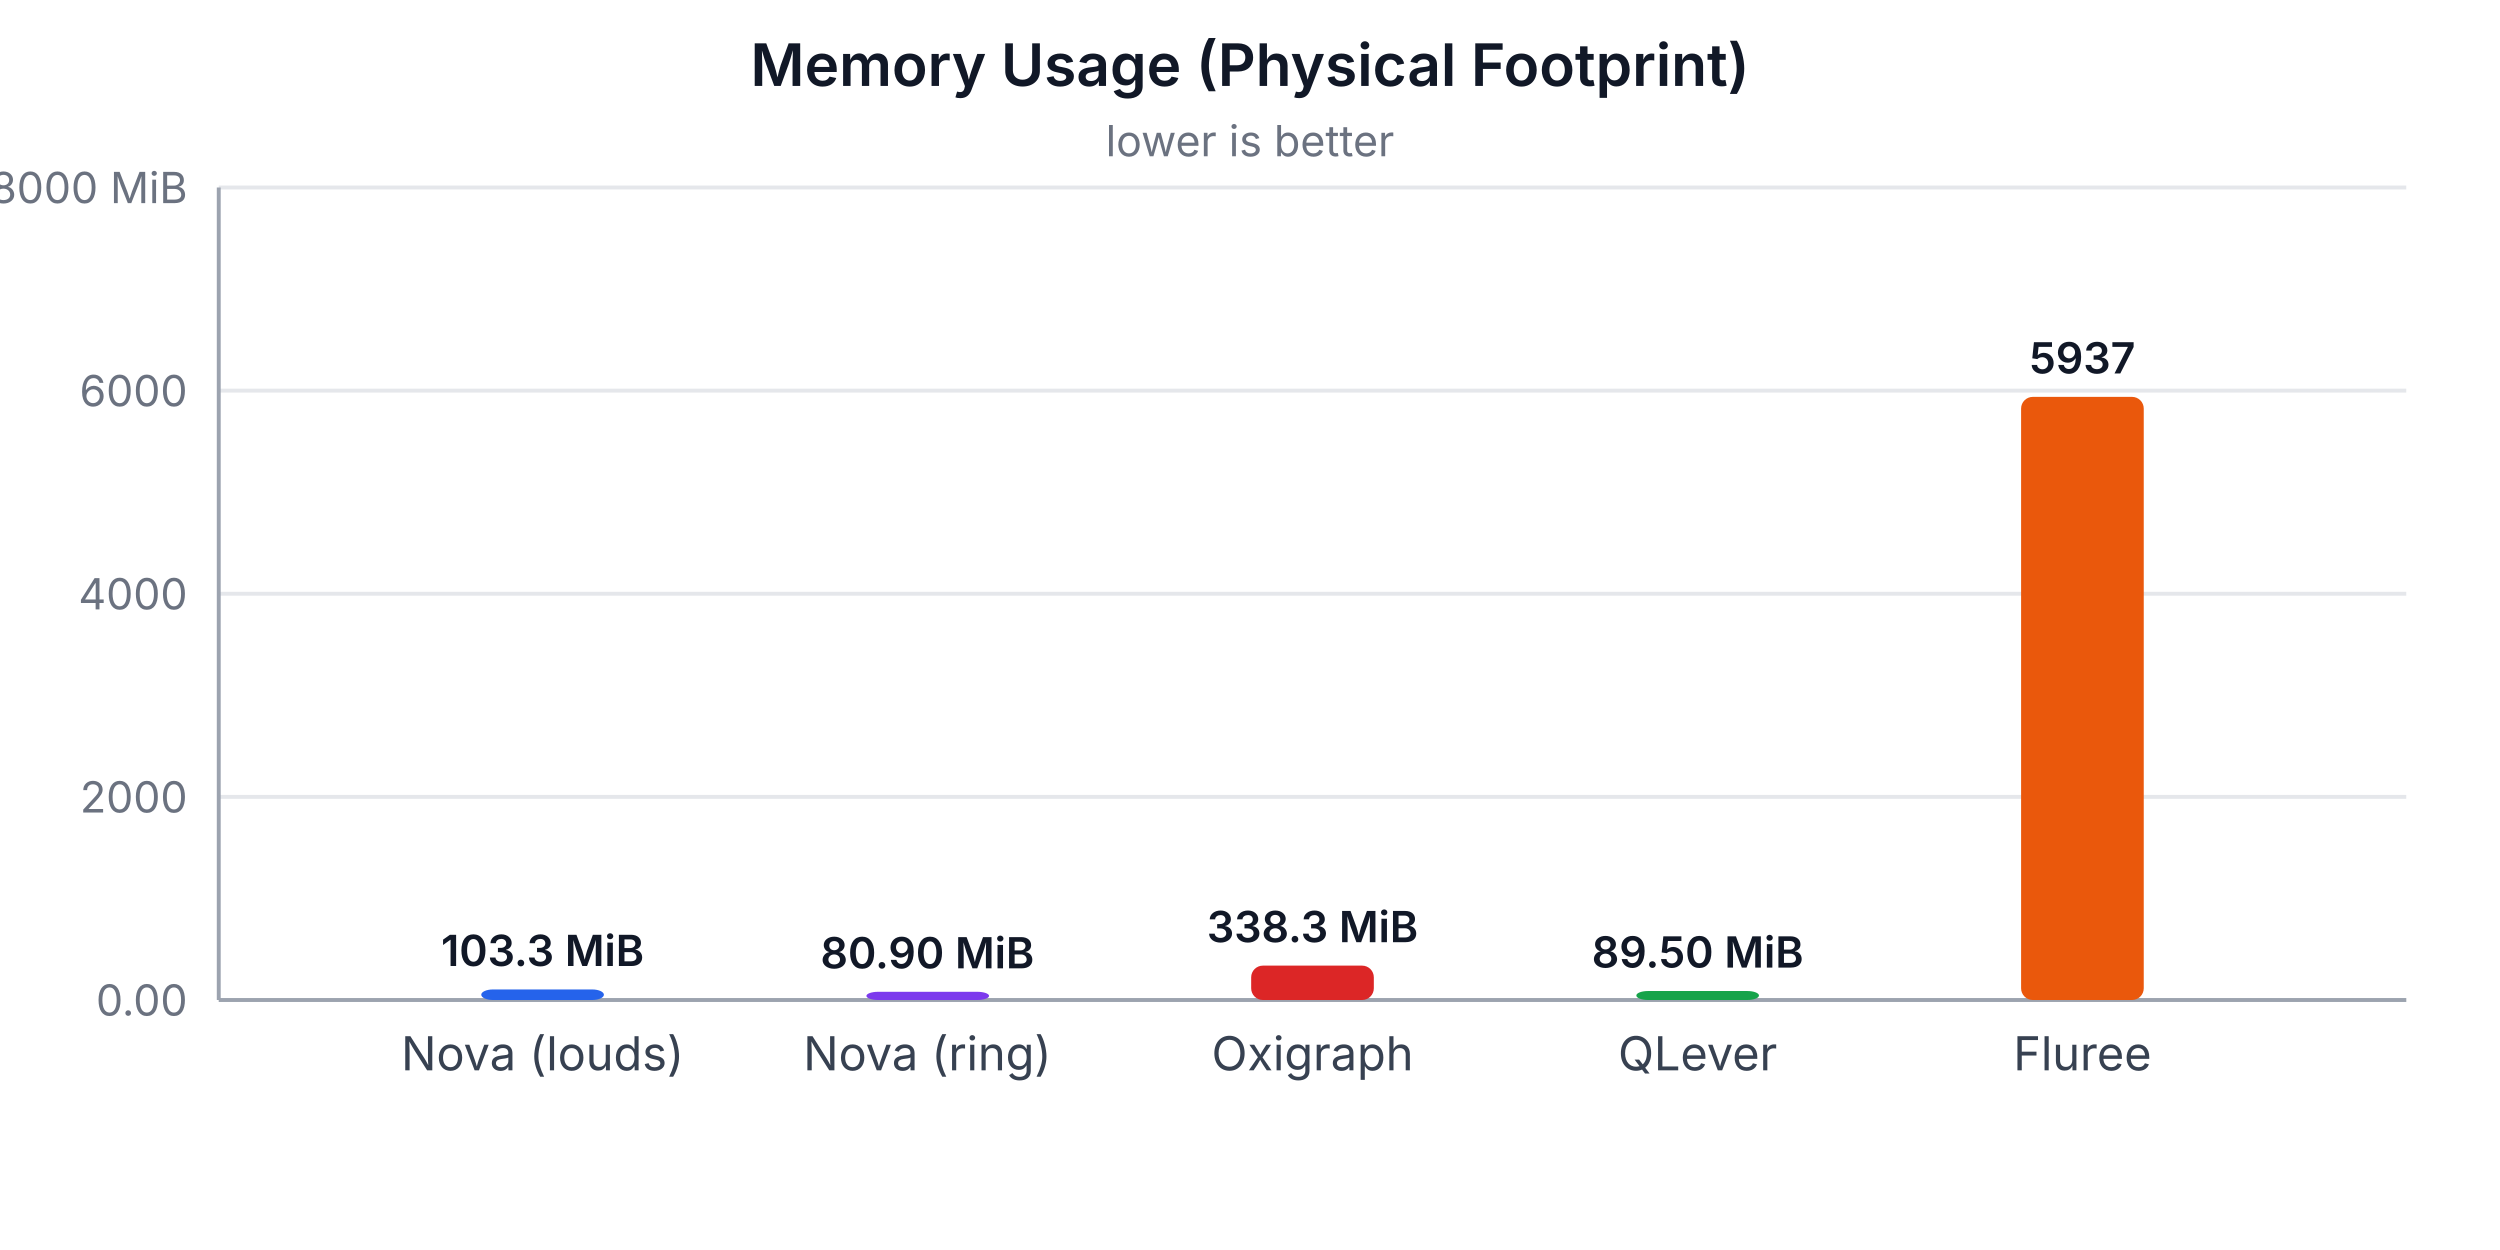
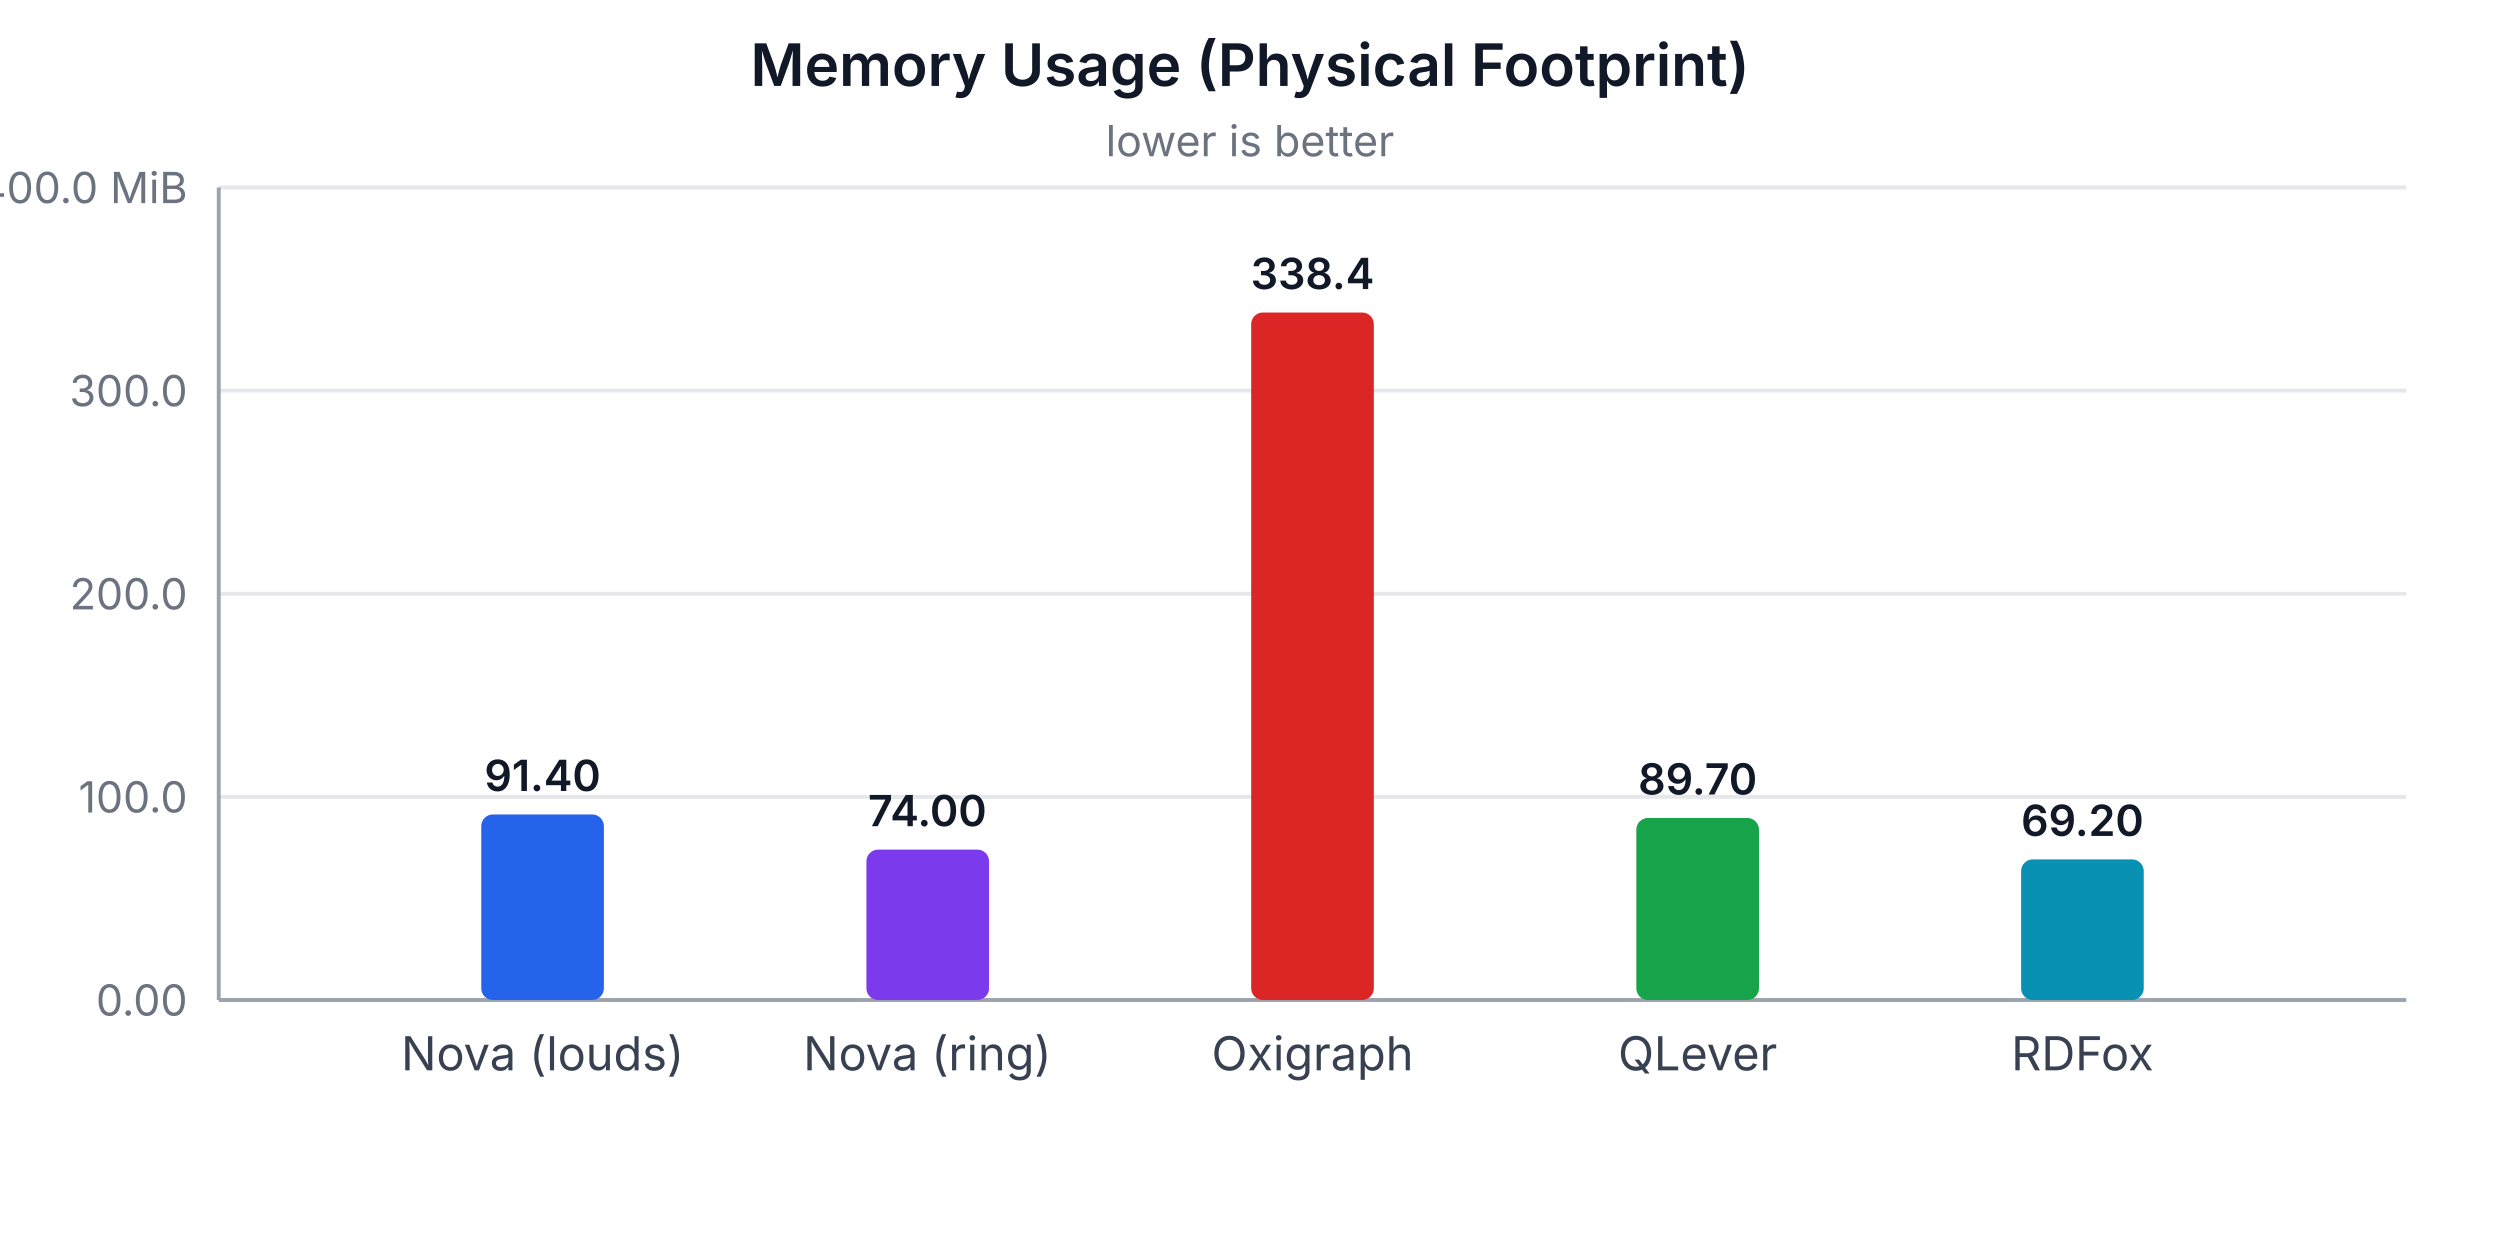
<svg xmlns="http://www.w3.org/2000/svg" width="640" height="320" viewBox="0 0 640 320" role="img" aria-label="Memory Usage (Physical Footprint)">
  <style>
  .title { fill: #111827; }
  .muted { fill: #6b7280; }
  .label { fill: #374151; }
  .grid  { stroke: #e5e7eb; stroke-width: 1; }
  .axis  { stroke: #9ca3af; stroke-width: 1; }
  @media (prefers-color-scheme: dark) {
    .title { fill: #f3f4f6; }
    .muted { fill: #9ca3af; }
    .label { fill: #d1d5db; }
    .grid  { stroke: #374151; }
    .axis  { stroke: #6b7280; }
  }
</style>
  <text class="title" x="320.0" y="22" text-anchor="middle" font-family="system-ui, -apple-system, sans-serif" font-size="15" font-weight="600">Memory Usage (Physical Footprint)</text>
  <text class="muted" x="320.0" y="40" text-anchor="middle" font-family="system-ui, -apple-system, sans-serif" font-size="11">lower is better</text>
  <line class="grid" x1="56" y1="256.0" x2="616" y2="256.0" />
  <text class="muted" x="48" y="260.0" text-anchor="end" font-family="system-ui, -apple-system, sans-serif" font-size="11">0.00</text>
  <line class="grid" x1="56" y1="204.0" x2="616" y2="204.0" />
-   <text class="muted" x="48" y="208.0" text-anchor="end" font-family="system-ui, -apple-system, sans-serif" font-size="11">2000</text>
+   <text class="muted" x="48" y="208.0" text-anchor="end" font-family="system-ui, -apple-system, sans-serif" font-size="11">100.0</text>
  <line class="grid" x1="56" y1="152.0" x2="616" y2="152.0" />
-   <text class="muted" x="48" y="156.0" text-anchor="end" font-family="system-ui, -apple-system, sans-serif" font-size="11">4000</text>
+   <text class="muted" x="48" y="156.0" text-anchor="end" font-family="system-ui, -apple-system, sans-serif" font-size="11">200.0</text>
  <line class="grid" x1="56" y1="100.0" x2="616" y2="100.0" />
-   <text class="muted" x="48" y="104.0" text-anchor="end" font-family="system-ui, -apple-system, sans-serif" font-size="11">6000</text>
+   <text class="muted" x="48" y="104.0" text-anchor="end" font-family="system-ui, -apple-system, sans-serif" font-size="11">300.0</text>
  <line class="grid" x1="56" y1="48.0" x2="616" y2="48.0" />
-   <text class="muted" x="48" y="52.0" text-anchor="end" font-family="system-ui, -apple-system, sans-serif" font-size="11">8000 MiB</text>
+   <text class="muted" x="48" y="52.0" text-anchor="end" font-family="system-ui, -apple-system, sans-serif" font-size="11">400.0 MiB</text>
  <line class="axis" x1="56" y1="48" x2="56" y2="256" />
  <line class="axis" x1="56" y1="256" x2="616" y2="256" />
-   <rect x="123.2" y="253.3" width="31.4" height="2.7" fill="#2563eb" rx="3" />
-   <text class="title" x="138.9" y="247.3" text-anchor="middle" font-family="system-ui, -apple-system, sans-serif" font-size="11" font-weight="600">103.3 MiB</text>
+   <rect x="123.2" y="208.5" width="31.4" height="47.5" fill="#2563eb" rx="3" />
+   <text class="title" x="138.9" y="202.5" text-anchor="middle" font-family="system-ui, -apple-system, sans-serif" font-size="11" font-weight="600">91.40</text>
  <text class="label" x="138.9" y="274" text-anchor="middle" font-family="system-ui, -apple-system, sans-serif" font-size="12">Nova (louds)</text>
-   <rect x="221.8" y="253.9" width="31.4" height="2.1" fill="#7c3aed" rx="3" />
-   <text class="title" x="237.4" y="247.9" text-anchor="middle" font-family="system-ui, -apple-system, sans-serif" font-size="11" font-weight="600">80.90 MiB</text>
+   <rect x="221.8" y="217.5" width="31.4" height="38.5" fill="#7c3aed" rx="3" />
+   <text class="title" x="237.4" y="211.5" text-anchor="middle" font-family="system-ui, -apple-system, sans-serif" font-size="11" font-weight="600">74.00</text>
  <text class="label" x="237.4" y="274" text-anchor="middle" font-family="system-ui, -apple-system, sans-serif" font-size="12">Nova (ring)</text>
-   <rect x="320.3" y="247.2" width="31.4" height="8.8" fill="#dc2626" rx="3" />
-   <text class="title" x="336.0" y="241.2" text-anchor="middle" font-family="system-ui, -apple-system, sans-serif" font-size="11" font-weight="600">338.3 MiB</text>
+   <rect x="320.3" y="80.0" width="31.4" height="176.0" fill="#dc2626" rx="3" />
+   <text class="title" x="336.0" y="74.0" text-anchor="middle" font-family="system-ui, -apple-system, sans-serif" font-size="11" font-weight="600">338.4</text>
  <text class="label" x="336.0" y="274" text-anchor="middle" font-family="system-ui, -apple-system, sans-serif" font-size="12">Oxigraph</text>
-   <rect x="418.9" y="253.7" width="31.4" height="2.3" fill="#16a34a" rx="3" />
-   <text class="title" x="434.6" y="247.7" text-anchor="middle" font-family="system-ui, -apple-system, sans-serif" font-size="11" font-weight="600">89.50 MiB</text>
+   <rect x="418.9" y="209.4" width="31.4" height="46.6" fill="#16a34a" rx="3" />
+   <text class="title" x="434.6" y="203.4" text-anchor="middle" font-family="system-ui, -apple-system, sans-serif" font-size="11" font-weight="600">89.70</text>
  <text class="label" x="434.6" y="274" text-anchor="middle" font-family="system-ui, -apple-system, sans-serif" font-size="12">QLever</text>
-   <rect x="517.4" y="101.6" width="31.4" height="154.4" fill="#ea580c" rx="3" />
-   <text class="title" x="533.1" y="95.6" text-anchor="middle" font-family="system-ui, -apple-system, sans-serif" font-size="11" font-weight="600">5937</text>
-   <text class="label" x="533.1" y="274" text-anchor="middle" font-family="system-ui, -apple-system, sans-serif" font-size="12">Fluree</text>
+   <rect x="517.4" y="220.0" width="31.4" height="36.0" fill="#0891b2" rx="3" />
+   <text class="title" x="533.1" y="214.0" text-anchor="middle" font-family="system-ui, -apple-system, sans-serif" font-size="11" font-weight="600">69.20</text>
+   <text class="label" x="533.1" y="274" text-anchor="middle" font-family="system-ui, -apple-system, sans-serif" font-size="12">RDFox</text>
</svg>
